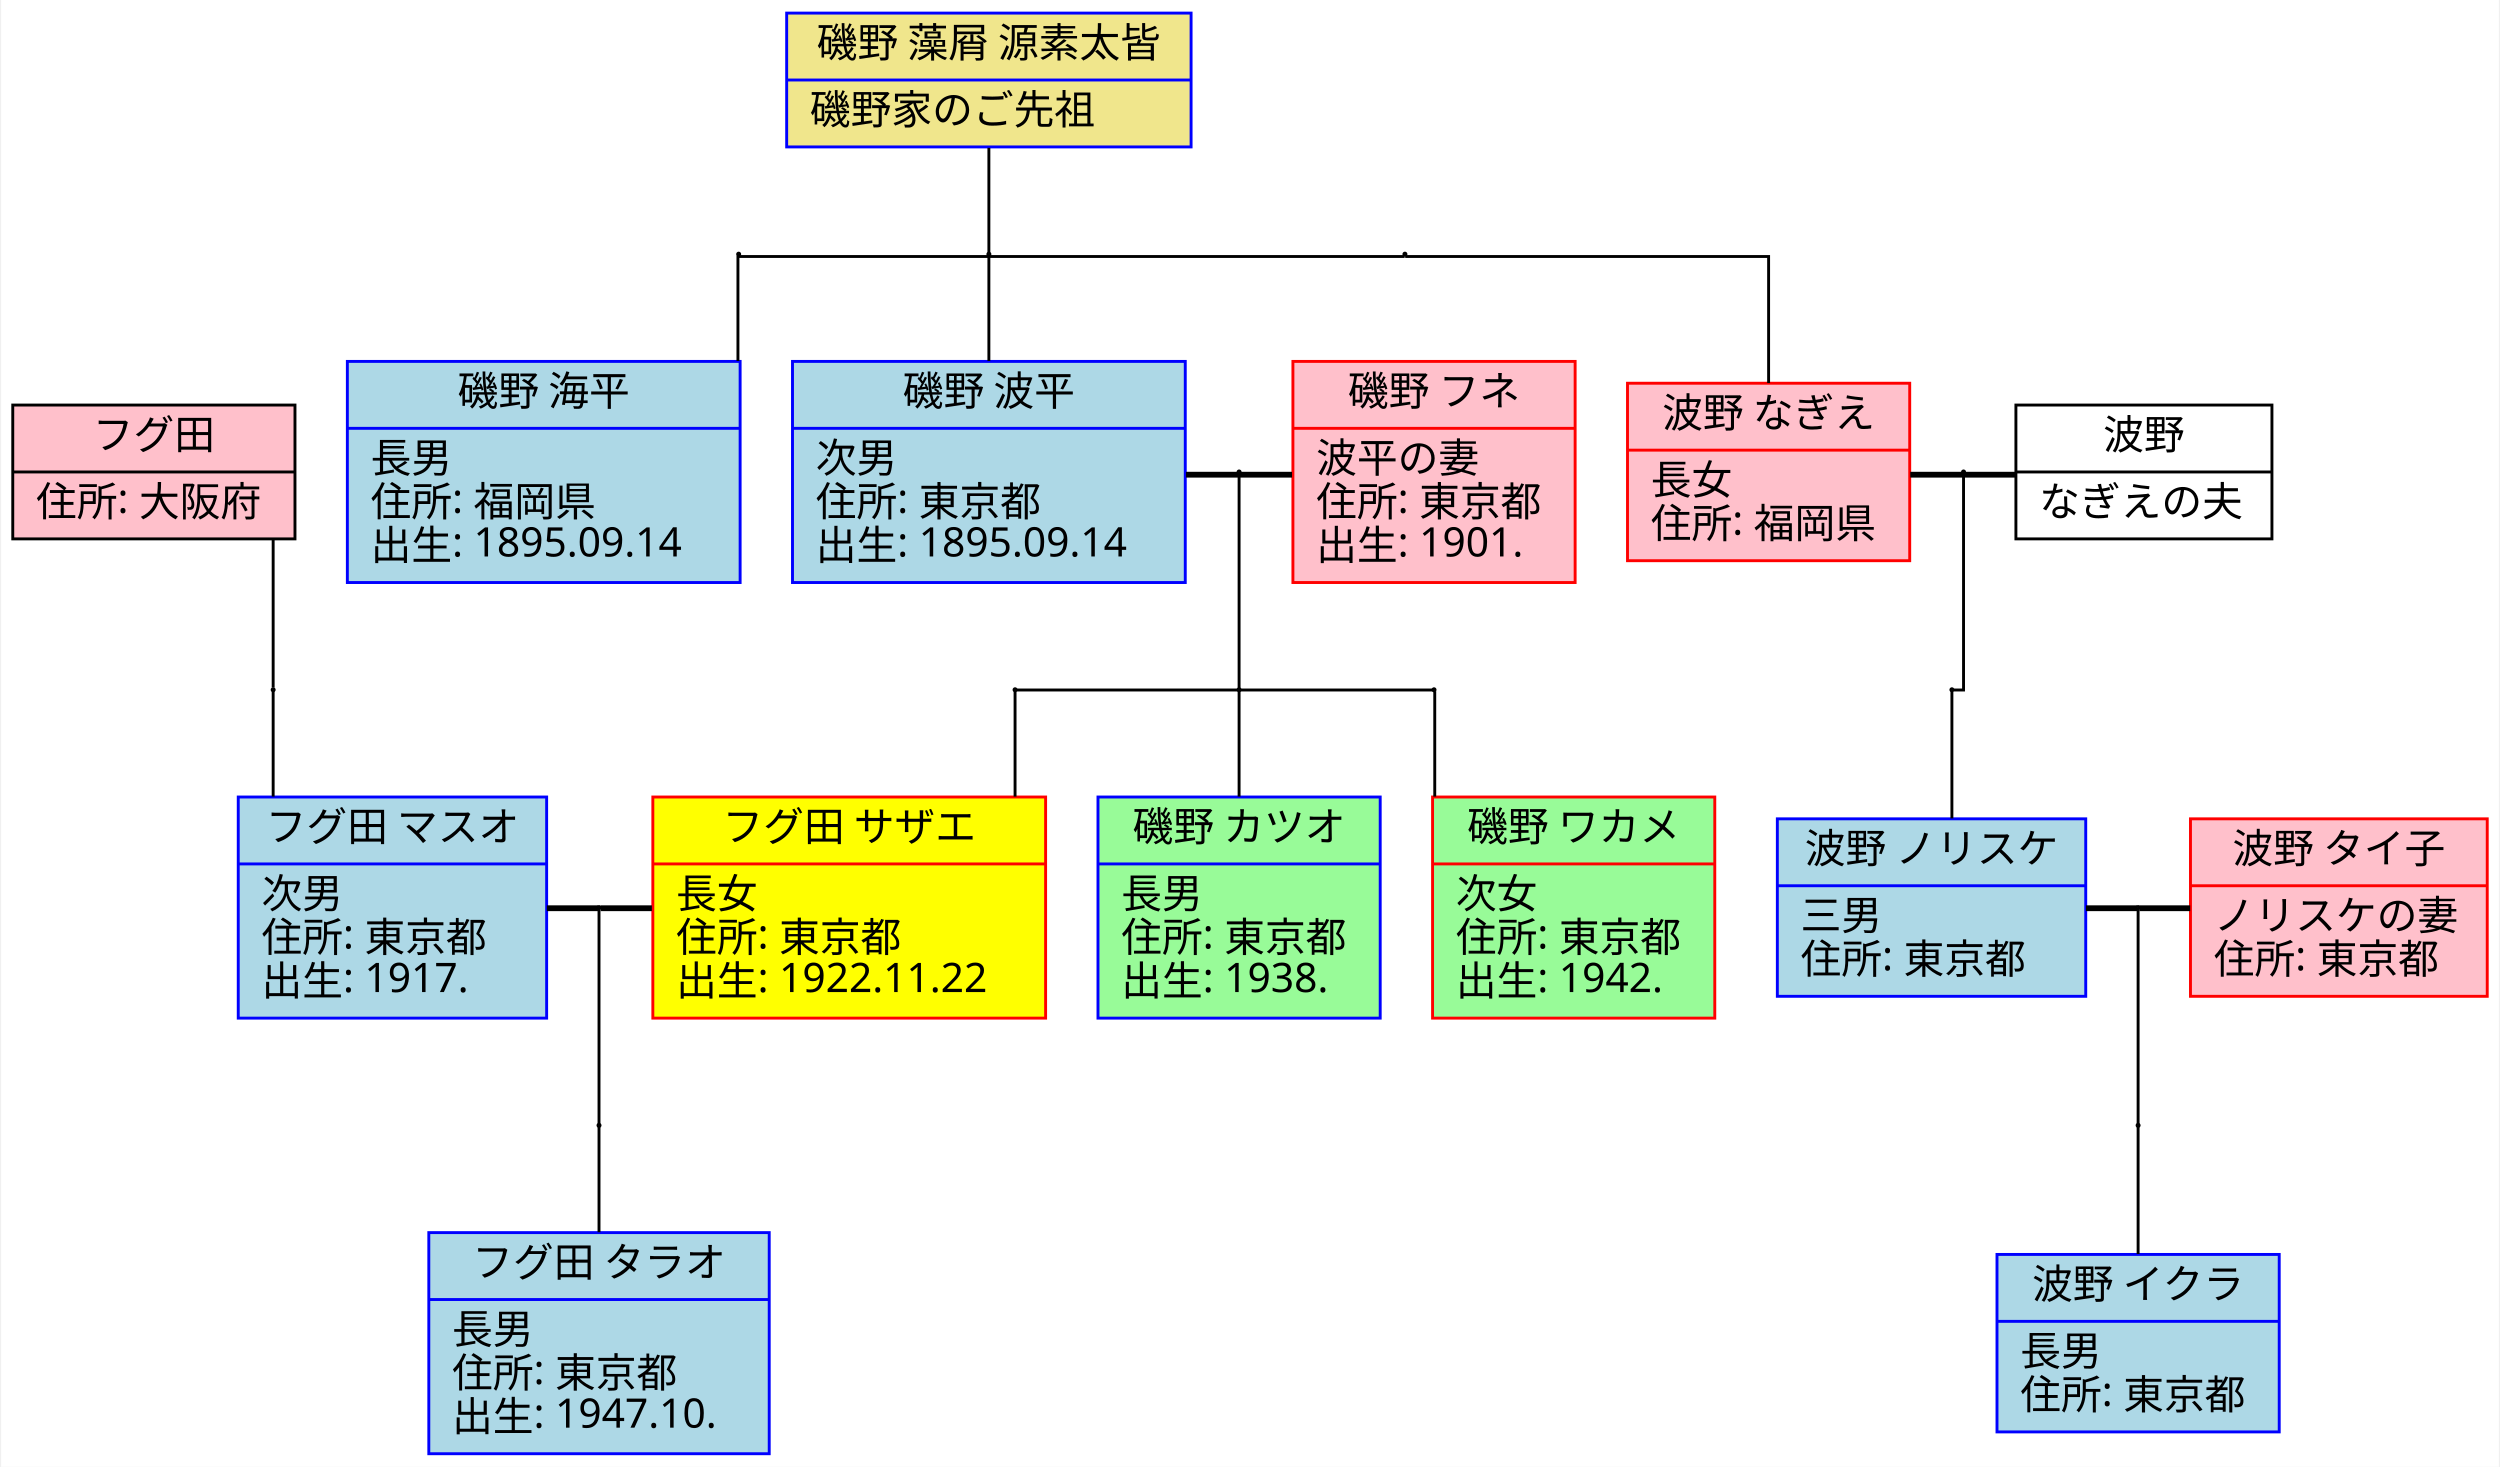
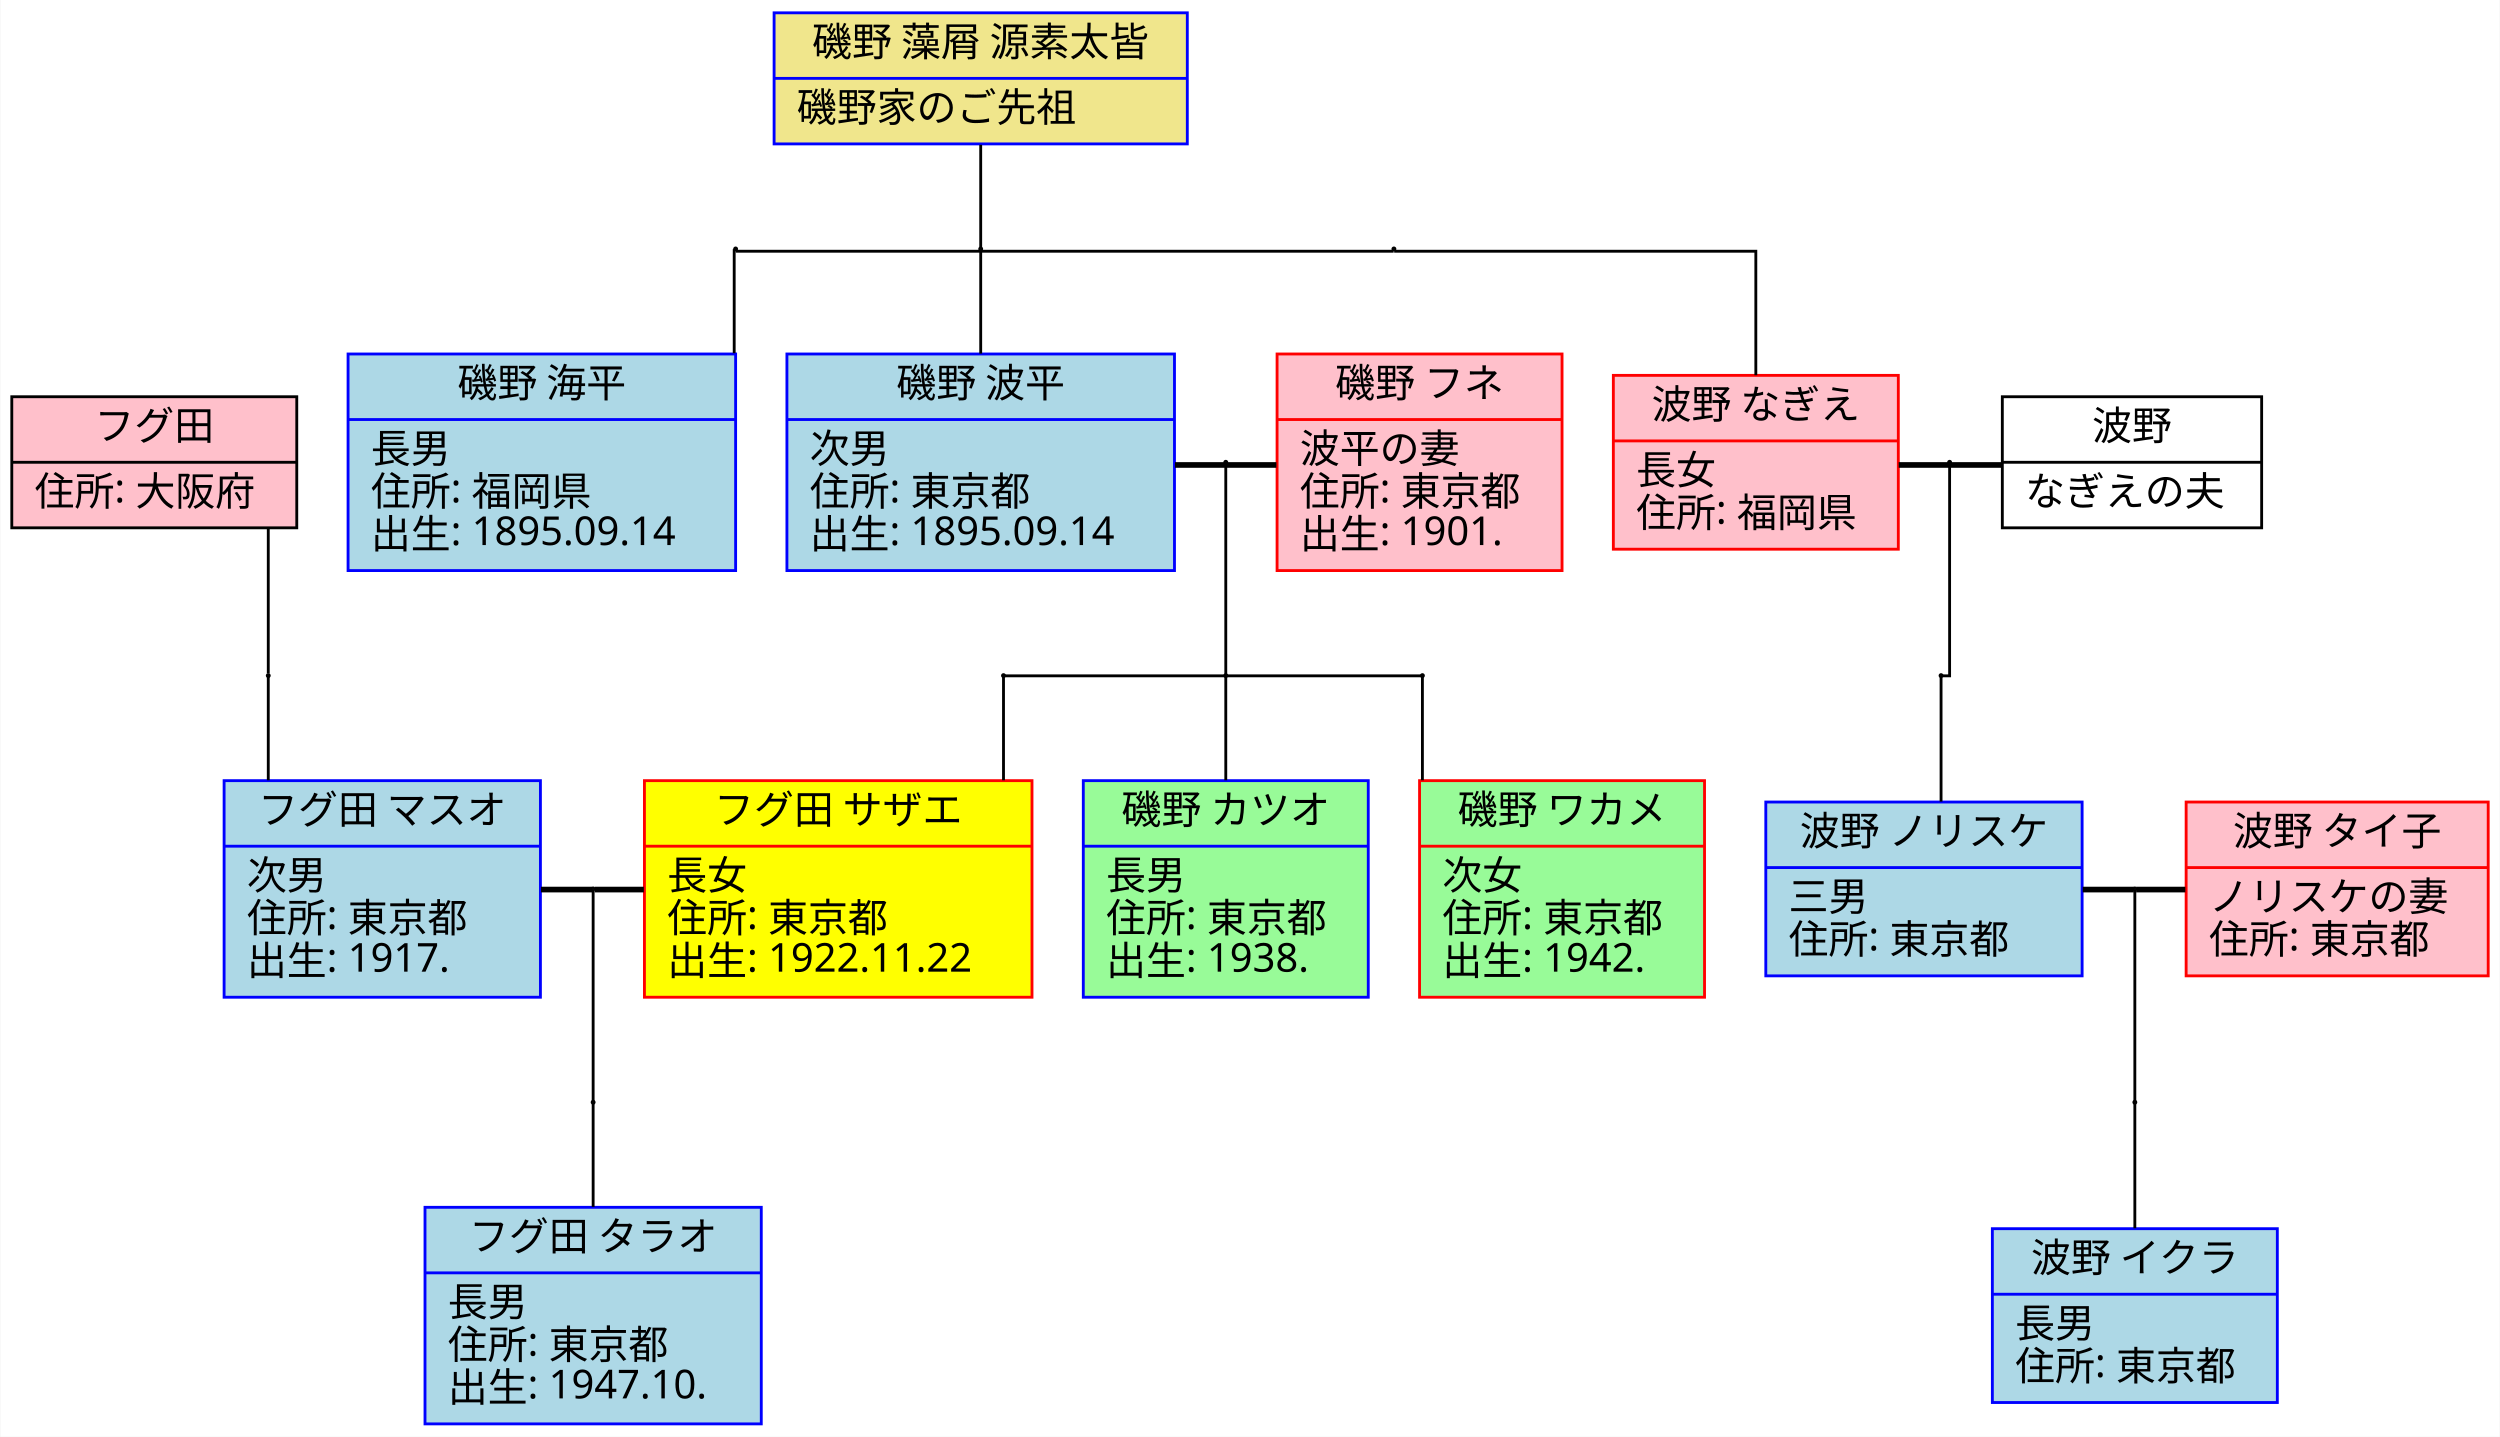
- <svg xmlns="http://www.w3.org/2000/svg" width="859pt" height="504pt" viewBox="0.00 0.00 858.50 504.16">
+ <svg xmlns="http://www.w3.org/2000/svg" width="877pt" height="504pt" viewBox="0.00 0.00 877.00 504.16">
  <g id="graph0" class="graph" transform="scale(1 1) rotate(0) translate(4 500.16)">
-     <polygon fill="white" stroke="none" points="-4,4 -4,-500.16 854.5,-500.16 854.5,4 -4,4" />
+     <polygon fill="white" stroke="none" points="-4,4 -4,-500.16 873,-500.16 873,4 -4,4" />
    <g id="node1" class="node">
-       <polygon fill="khaki" stroke="blue" points="266,-449.66 266,-495.66 405,-495.66 405,-449.66 266,-449.66" />
-       <text text-anchor="middle" x="335.5" y="-480.46" font-family="Sans" font-size="14.00">磯野 藻屑 源素太皆</text>
-       <polyline fill="none" stroke="blue" points="266,-472.66 405,-472.66 " />
-       <text text-anchor="start" x="274" y="-457.46" font-family="Sans" font-size="14.00">磯野家のご先祖</text>
+       <polygon fill="khaki" stroke="blue" points="267.5,-449.66 267.5,-495.66 412.5,-495.66 412.5,-449.66 267.5,-449.66" />
+       <text text-anchor="middle" x="340" y="-480.46" font-family="Sans" font-size="14.00">磯野 藻屑 源素太皆</text>
+       <polyline fill="none" stroke="blue" points="267.5,-472.66 412.5,-472.66 " />
+       <text text-anchor="start" x="275.5" y="-457.46" font-family="Sans" font-size="14.00">磯野家のご先祖</text>
    </g>
    <g id="node17" class="node">
-       <ellipse fill="black" stroke="black" cx="335.5" cy="-412.8" rx="0.36" ry="0.36" />
+       <ellipse fill="black" stroke="black" cx="340" cy="-412.8" rx="0.36" ry="0.36" />
    </g>
    <g id="edge10" class="edge">
-       <path fill="none" stroke="black" d="M335.5,-449.345C335.5,-434.113 335.5,-416.475 335.5,-413.302" />
+       <path fill="none" stroke="black" d="M340,-449.345C340,-434.113 340,-416.475 340,-413.302" />
    </g>
    <g id="node2" class="node">
-       <polygon fill="pink" stroke="black" points="0,-314.94 0,-360.94 97,-360.94 97,-314.94 0,-314.94" />
-       <text text-anchor="middle" x="48.5" y="-345.74" font-family="Sans" font-size="14.00">フグ田</text>
-       <polyline fill="none" stroke="black" points="0,-337.94 97,-337.94 " />
+       <polygon fill="pink" stroke="black" points="0,-314.94 0,-360.94 100,-360.94 100,-314.94 0,-314.94" />
+       <text text-anchor="middle" x="50" y="-345.74" font-family="Sans" font-size="14.00">フグ田</text>
+       <polyline fill="none" stroke="black" points="0,-337.94 100,-337.94 " />
      <text text-anchor="start" x="8" y="-322.74" font-family="Sans" font-size="14.00">住所: 大阪府</text>
    </g>
    <g id="node3" class="node">
-       <polygon fill="lightblue" stroke="blue" points="115,-299.94 115,-375.94 250,-375.94 250,-299.94 115,-299.94" />
-       <text text-anchor="middle" x="182.5" y="-360.74" font-family="Sans" font-size="14.00">磯野 海平</text>
-       <polyline fill="none" stroke="blue" points="115,-352.94 250,-352.94 " />
-       <text text-anchor="start" x="123" y="-337.74" font-family="Sans" font-size="14.00">長男</text>
-       <text text-anchor="start" x="123" y="-322.74" font-family="Sans" font-size="14.00">住所: 福岡県</text>
-       <text text-anchor="start" x="123" y="-307.74" font-family="Sans" font-size="14.00">出生: 1895.09.14</text>
+       <polygon fill="lightblue" stroke="blue" points="118,-299.94 118,-375.94 254,-375.94 254,-299.94 118,-299.94" />
+       <text text-anchor="middle" x="186" y="-360.74" font-family="Sans" font-size="14.00">磯野 海平</text>
+       <polyline fill="none" stroke="blue" points="118,-352.94 254,-352.94 " />
+       <text text-anchor="start" x="126" y="-337.74" font-family="Sans" font-size="14.00">長男</text>
+       <text text-anchor="start" x="126" y="-322.74" font-family="Sans" font-size="14.00">住所: 福岡県</text>
+       <text text-anchor="start" x="126" y="-307.74" font-family="Sans" font-size="14.00">出生: 1895.09.14</text>
    </g>
    <g id="node19" class="node">
-       <ellipse fill="black" stroke="black" cx="89.5" cy="-263.08" rx="0.36" ry="0.36" />
+       <ellipse fill="black" stroke="black" cx="90" cy="-263.08" rx="0.36" ry="0.36" />
    </g>
    <g id="edge14" class="edge">
-       <path fill="none" stroke="black" d="M89.5,-314.664C89.5,-294.749 89.5,-268.565 89.5,-263.83" />
+       <path fill="none" stroke="black" d="M90,-314.664C90,-294.749 90,-268.565 90,-263.83" />
    </g>
    <g id="node4" class="node">
-       <polygon fill="lightblue" stroke="blue" points="268,-299.94 268,-375.94 403,-375.94 403,-299.94 268,-299.94" />
-       <text text-anchor="middle" x="335.5" y="-360.74" font-family="Sans" font-size="14.00">磯野 波平</text>
-       <polyline fill="none" stroke="blue" points="268,-352.94 403,-352.94 " />
-       <text text-anchor="start" x="276" y="-337.74" font-family="Sans" font-size="14.00">次男</text>
-       <text text-anchor="start" x="276" y="-322.74" font-family="Sans" font-size="14.00">住所: 東京都</text>
-       <text text-anchor="start" x="276" y="-307.74" font-family="Sans" font-size="14.00">出生: 1895.09.14</text>
+       <polygon fill="lightblue" stroke="blue" points="272,-299.94 272,-375.94 408,-375.94 408,-299.94 272,-299.94" />
+       <text text-anchor="middle" x="340" y="-360.74" font-family="Sans" font-size="14.00">磯野 波平</text>
+       <polyline fill="none" stroke="blue" points="272,-352.94 408,-352.94 " />
+       <text text-anchor="start" x="280" y="-337.74" font-family="Sans" font-size="14.00">次男</text>
+       <text text-anchor="start" x="280" y="-322.74" font-family="Sans" font-size="14.00">住所: 東京都</text>
+       <text text-anchor="start" x="280" y="-307.74" font-family="Sans" font-size="14.00">出生: 1895.09.14</text>
    </g>
    <g id="node6" class="node">
-       <polygon fill="pink" stroke="red" points="555,-307.44 555,-368.44 652,-368.44 652,-307.44 555,-307.44" />
-       <text text-anchor="middle" x="603.5" y="-353.24" font-family="Sans" font-size="14.00">波野 なぎえ</text>
-       <polyline fill="none" stroke="red" points="555,-345.44 652,-345.44 " />
-       <text text-anchor="start" x="563" y="-330.24" font-family="Sans" font-size="14.00">長女</text>
-       <text text-anchor="start" x="563" y="-315.24" font-family="Sans" font-size="14.00">住所: 福岡県</text>
+       <polygon fill="pink" stroke="red" points="562,-307.44 562,-368.44 662,-368.44 662,-307.44 562,-307.44" />
+       <text text-anchor="middle" x="612" y="-353.24" font-family="Sans" font-size="14.00">波野 なぎえ</text>
+       <polyline fill="none" stroke="red" points="562,-345.44 662,-345.44 " />
+       <text text-anchor="start" x="570" y="-330.24" font-family="Sans" font-size="14.00">長女</text>
+       <text text-anchor="start" x="570" y="-315.24" font-family="Sans" font-size="14.00">住所: 福岡県</text>
    </g>
    <g id="node20" class="node">
-       <ellipse fill="black" stroke="black" cx="421.5" cy="-337.94" rx="0.36" ry="0.36" />
+       <ellipse fill="black" stroke="black" cx="426" cy="-337.94" rx="0.36" ry="0.36" />
    </g>
    <g id="edge16" class="edge">
-       <path fill="none" stroke="black" stroke-width="2" d="M403.262,-337C413.254,-337 420.541,-337 421.412,-337" />
+       <path fill="none" stroke="black" stroke-width="2" d="M408.181,-337C417.966,-337 425.065,-337 425.915,-337" />
    </g>
    <g id="node5" class="node">
-       <polygon fill="pink" stroke="red" points="440,-299.94 440,-375.94 537,-375.94 537,-299.94 440,-299.94" />
-       <text text-anchor="middle" x="488.5" y="-360.74" font-family="Sans" font-size="14.00">磯野 フネ</text>
-       <polyline fill="none" stroke="red" points="440,-352.94 537,-352.94 " />
-       <text text-anchor="start" x="448" y="-337.74" font-family="Sans" font-size="14.00">波平の妻</text>
-       <text text-anchor="start" x="448" y="-322.74" font-family="Sans" font-size="14.00">住所: 東京都</text>
-       <text text-anchor="start" x="448" y="-307.74" font-family="Sans" font-size="14.00">出生: 1901.</text>
+       <polygon fill="pink" stroke="red" points="444,-299.94 444,-375.94 544,-375.94 544,-299.94 444,-299.94" />
+       <text text-anchor="middle" x="494" y="-360.74" font-family="Sans" font-size="14.00">磯野 フネ</text>
+       <polyline fill="none" stroke="red" points="444,-352.94 544,-352.94 " />
+       <text text-anchor="start" x="452" y="-337.74" font-family="Sans" font-size="14.00">波平の妻</text>
+       <text text-anchor="start" x="452" y="-322.74" font-family="Sans" font-size="14.00">住所: 東京都</text>
+       <text text-anchor="start" x="452" y="-307.74" font-family="Sans" font-size="14.00">出生: 1901.</text>
    </g>
    <g id="node24" class="node">
-       <ellipse fill="black" stroke="black" cx="670.5" cy="-337.94" rx="0.36" ry="0.36" />
+       <ellipse fill="black" stroke="black" cx="680" cy="-337.94" rx="0.36" ry="0.36" />
    </g>
    <g id="edge24" class="edge">
-       <path fill="none" stroke="black" stroke-width="2" d="M652.192,-337C661.934,-337 669.501,-337 670.409,-337" />
+       <path fill="none" stroke="black" stroke-width="2" d="M662.134,-337C671.689,-337 679.031,-337 679.911,-337" />
    </g>
    <g id="node7" class="node">
-       <polygon fill="none" stroke="black" points="688.5,-314.94 688.5,-360.94 776.5,-360.94 776.5,-314.94 688.5,-314.94" />
-       <text text-anchor="middle" x="732.5" y="-345.74" font-family="Sans" font-size="14.00">波野</text>
-       <polyline fill="none" stroke="black" points="688.5,-337.94 776.5,-337.94 " />
-       <text text-anchor="start" x="696.5" y="-322.74" font-family="Sans" font-size="14.00">なぎえの夫</text>
+       <polygon fill="none" stroke="black" points="698.5,-314.94 698.5,-360.94 789.5,-360.94 789.5,-314.94 698.5,-314.94" />
+       <text text-anchor="middle" x="744" y="-345.74" font-family="Sans" font-size="14.00">波野</text>
+       <polyline fill="none" stroke="black" points="698.5,-337.94 789.5,-337.94 " />
+       <text text-anchor="start" x="706.5" y="-322.74" font-family="Sans" font-size="14.00">なぎえの夫</text>
    </g>
    <g id="node8" class="node">
-       <polygon fill="lightblue" stroke="blue" points="77.5,-150.22 77.5,-226.22 183.5,-226.22 183.5,-150.22 77.5,-150.22" />
-       <text text-anchor="middle" x="130.5" y="-211.02" font-family="Sans" font-size="14.00">フグ田 マスオ</text>
-       <polyline fill="none" stroke="blue" points="77.5,-203.22 183.5,-203.22 " />
-       <text text-anchor="start" x="85.5" y="-188.02" font-family="Sans" font-size="14.00">次男</text>
-       <text text-anchor="start" x="85.5" y="-173.02" font-family="Sans" font-size="14.00">住所: 東京都</text>
-       <text text-anchor="start" x="85.5" y="-158.02" font-family="Sans" font-size="14.00">出生: 1917.</text>
+       <polygon fill="lightblue" stroke="blue" points="74.5,-150.22 74.5,-226.22 185.5,-226.22 185.5,-150.22 74.5,-150.22" />
+       <text text-anchor="middle" x="130" y="-211.02" font-family="Sans" font-size="14.00">フグ田 マスオ</text>
+       <polyline fill="none" stroke="blue" points="74.5,-203.22 185.5,-203.22 " />
+       <text text-anchor="start" x="82.5" y="-188.02" font-family="Sans" font-size="14.00">次男</text>
+       <text text-anchor="start" x="82.5" y="-173.02" font-family="Sans" font-size="14.00">住所: 東京都</text>
+       <text text-anchor="start" x="82.5" y="-158.02" font-family="Sans" font-size="14.00">出生: 1917.</text>
    </g>
    <g id="node9" class="node">
-       <polygon fill="yellow" stroke="red" points="220,-150.22 220,-226.22 355,-226.22 355,-150.22 220,-150.22" />
-       <text text-anchor="middle" x="287.5" y="-211.02" font-family="Sans" font-size="14.00">フグ田 サザエ</text>
-       <polyline fill="none" stroke="red" points="220,-203.22 355,-203.22 " />
-       <text text-anchor="start" x="228" y="-188.02" font-family="Sans" font-size="14.00">長女</text>
-       <text text-anchor="start" x="228" y="-173.02" font-family="Sans" font-size="14.00">住所: 東京都</text>
-       <text text-anchor="start" x="228" y="-158.02" font-family="Sans" font-size="14.00">出生: 1922.11.22</text>
+       <polygon fill="yellow" stroke="red" points="222,-150.22 222,-226.22 358,-226.22 358,-150.22 222,-150.22" />
+       <text text-anchor="middle" x="290" y="-211.02" font-family="Sans" font-size="14.00">フグ田 サザエ</text>
+       <polyline fill="none" stroke="red" points="222,-203.22 358,-203.22 " />
+       <text text-anchor="start" x="230" y="-188.02" font-family="Sans" font-size="14.00">長女</text>
+       <text text-anchor="start" x="230" y="-173.02" font-family="Sans" font-size="14.00">住所: 東京都</text>
+       <text text-anchor="start" x="230" y="-158.02" font-family="Sans" font-size="14.00">出生: 1922.11.22</text>
    </g>
    <g id="node26" class="node">
-       <ellipse fill="black" stroke="black" cx="201.5" cy="-188.22" rx="0.36" ry="0.36" />
+       <ellipse fill="black" stroke="black" cx="204" cy="-188.22" rx="0.36" ry="0.36" />
    </g>
    <g id="edge28" class="edge">
-       <path fill="none" stroke="black" stroke-width="2" d="M183.584,-188C192.572,-188 199.548,-188 201.151,-188" />
+       <path fill="none" stroke="black" stroke-width="2" d="M185.708,-188C194.907,-188 202.013,-188 203.645,-188" />
    </g>
    <g id="node10" class="node">
-       <polygon fill="palegreen" stroke="blue" points="373,-150.22 373,-226.22 470,-226.22 470,-150.22 373,-150.22" />
-       <text text-anchor="middle" x="421.5" y="-211.02" font-family="Sans" font-size="14.00">磯野 カツオ</text>
-       <polyline fill="none" stroke="blue" points="373,-203.22 470,-203.22 " />
-       <text text-anchor="start" x="381" y="-188.02" font-family="Sans" font-size="14.00">長男</text>
-       <text text-anchor="start" x="381" y="-173.02" font-family="Sans" font-size="14.00">住所: 東京都</text>
-       <text text-anchor="start" x="381" y="-158.02" font-family="Sans" font-size="14.00">出生: 1938.</text>
+       <polygon fill="palegreen" stroke="blue" points="376,-150.22 376,-226.22 476,-226.22 476,-150.22 376,-150.22" />
+       <text text-anchor="middle" x="426" y="-211.02" font-family="Sans" font-size="14.00">磯野 カツオ</text>
+       <polyline fill="none" stroke="blue" points="376,-203.22 476,-203.22 " />
+       <text text-anchor="start" x="384" y="-188.02" font-family="Sans" font-size="14.00">長男</text>
+       <text text-anchor="start" x="384" y="-173.02" font-family="Sans" font-size="14.00">住所: 東京都</text>
+       <text text-anchor="start" x="384" y="-158.02" font-family="Sans" font-size="14.00">出生: 1938.</text>
    </g>
    <g id="node11" class="node">
-       <polygon fill="palegreen" stroke="red" points="488,-150.22 488,-226.22 585,-226.22 585,-150.22 488,-150.22" />
-       <text text-anchor="middle" x="536.5" y="-211.02" font-family="Sans" font-size="14.00">磯野 ワカメ</text>
-       <polyline fill="none" stroke="red" points="488,-203.22 585,-203.22 " />
-       <text text-anchor="start" x="496" y="-188.02" font-family="Sans" font-size="14.00">次女</text>
-       <text text-anchor="start" x="496" y="-173.02" font-family="Sans" font-size="14.00">住所: 東京都</text>
-       <text text-anchor="start" x="496" y="-158.02" font-family="Sans" font-size="14.00">出生: 1942.</text>
+       <polygon fill="palegreen" stroke="red" points="494,-150.22 494,-226.22 594,-226.22 594,-150.22 494,-150.22" />
+       <text text-anchor="middle" x="544" y="-211.02" font-family="Sans" font-size="14.00">磯野 ワカメ</text>
+       <polyline fill="none" stroke="red" points="494,-203.22 594,-203.22 " />
+       <text text-anchor="start" x="502" y="-188.02" font-family="Sans" font-size="14.00">次女</text>
+       <text text-anchor="start" x="502" y="-173.02" font-family="Sans" font-size="14.00">住所: 東京都</text>
+       <text text-anchor="start" x="502" y="-158.02" font-family="Sans" font-size="14.00">出生: 1942.</text>
    </g>
    <g id="node12" class="node">
-       <polygon fill="lightblue" stroke="blue" points="606.5,-157.72 606.5,-218.72 712.5,-218.72 712.5,-157.72 606.5,-157.72" />
-       <text text-anchor="middle" x="659.5" y="-203.52" font-family="Sans" font-size="14.00">波野 ノリスケ</text>
-       <polyline fill="none" stroke="blue" points="606.5,-195.72 712.5,-195.72 " />
-       <text text-anchor="start" x="614.5" y="-180.52" font-family="Sans" font-size="14.00">三男</text>
-       <text text-anchor="start" x="614.5" y="-165.52" font-family="Sans" font-size="14.00">住所: 東京都</text>
+       <polygon fill="lightblue" stroke="blue" points="615.5,-157.72 615.5,-218.72 726.5,-218.72 726.5,-157.72 615.5,-157.72" />
+       <text text-anchor="middle" x="671" y="-203.52" font-family="Sans" font-size="14.00">波野 ノリスケ</text>
+       <polyline fill="none" stroke="blue" points="615.5,-195.72 726.5,-195.72 " />
+       <text text-anchor="start" x="623.5" y="-180.52" font-family="Sans" font-size="14.00">三男</text>
+       <text text-anchor="start" x="623.5" y="-165.52" font-family="Sans" font-size="14.00">住所: 東京都</text>
    </g>
    <g id="node28" class="node">
-       <ellipse fill="black" stroke="black" cx="730.5" cy="-188.22" rx="0.36" ry="0.36" />
+       <ellipse fill="black" stroke="black" cx="745" cy="-188.22" rx="0.36" ry="0.36" />
    </g>
    <g id="edge32" class="edge">
-       <path fill="none" stroke="black" stroke-width="2" d="M712.584,-188C721.572,-188 728.548,-188 730.151,-188" />
+       <path fill="none" stroke="black" stroke-width="2" d="M726.708,-188C735.907,-188 743.013,-188 744.645,-188" />
    </g>
    <g id="node13" class="node">
-       <polygon fill="pink" stroke="red" points="748.5,-157.72 748.5,-218.72 850.5,-218.72 850.5,-157.72 748.5,-157.72" />
-       <text text-anchor="middle" x="799.5" y="-203.52" font-family="Sans" font-size="14.00">波野 タイ子</text>
-       <polyline fill="none" stroke="red" points="748.5,-195.72 850.5,-195.72 " />
-       <text text-anchor="start" x="756.5" y="-180.52" font-family="Sans" font-size="14.00">ノリスケの妻</text>
-       <text text-anchor="start" x="756.5" y="-165.52" font-family="Sans" font-size="14.00">住所: 東京都</text>
+       <polygon fill="pink" stroke="red" points="763,-157.72 763,-218.72 869,-218.72 869,-157.72 763,-157.72" />
+       <text text-anchor="middle" x="816" y="-203.52" font-family="Sans" font-size="14.00">波野 タイ子</text>
+       <polyline fill="none" stroke="red" points="763,-195.72 869,-195.72 " />
+       <text text-anchor="start" x="771" y="-180.52" font-family="Sans" font-size="14.00">ノリスケの妻</text>
+       <text text-anchor="start" x="771" y="-165.52" font-family="Sans" font-size="14.00">住所: 東京都</text>
    </g>
    <g id="node14" class="node">
-       <polygon fill="lightblue" stroke="blue" points="143,-0.5 143,-76.5 260,-76.5 260,-0.5 143,-0.5" />
-       <text text-anchor="middle" x="201.5" y="-61.3" font-family="Sans" font-size="14.00">フグ田 タラオ</text>
-       <polyline fill="none" stroke="blue" points="143,-53.5 260,-53.5 " />
-       <text text-anchor="start" x="151" y="-38.3" font-family="Sans" font-size="14.00">長男</text>
-       <text text-anchor="start" x="151" y="-23.3" font-family="Sans" font-size="14.00">住所: 東京都</text>
-       <text text-anchor="start" x="151" y="-8.3" font-family="Sans" font-size="14.00">出生: 1947.10.</text>
+       <polygon fill="lightblue" stroke="blue" points="145,-0.5 145,-76.5 263,-76.5 263,-0.5 145,-0.5" />
+       <text text-anchor="middle" x="204" y="-61.3" font-family="Sans" font-size="14.00">フグ田 タラオ</text>
+       <polyline fill="none" stroke="blue" points="145,-53.5 263,-53.5 " />
+       <text text-anchor="start" x="153" y="-38.3" font-family="Sans" font-size="14.00">長男</text>
+       <text text-anchor="start" x="153" y="-23.3" font-family="Sans" font-size="14.00">住所: 東京都</text>
+       <text text-anchor="start" x="153" y="-8.3" font-family="Sans" font-size="14.00">出生: 1947.10.</text>
    </g>
    <g id="node15" class="node">
-       <polygon fill="lightblue" stroke="blue" points="682,-8 682,-69 779,-69 779,-8 682,-8" />
-       <text text-anchor="middle" x="730.5" y="-53.8" font-family="Sans" font-size="14.00">波野 イクラ</text>
-       <polyline fill="none" stroke="blue" points="682,-46 779,-46 " />
-       <text text-anchor="start" x="690" y="-30.8" font-family="Sans" font-size="14.00">長男</text>
-       <text text-anchor="start" x="690" y="-15.8" font-family="Sans" font-size="14.00">住所: 東京都</text>
+       <polygon fill="lightblue" stroke="blue" points="695,-8 695,-69 795,-69 795,-8 695,-8" />
+       <text text-anchor="middle" x="745" y="-53.8" font-family="Sans" font-size="14.00">波野 イクラ</text>
+       <polyline fill="none" stroke="blue" points="695,-46 795,-46 " />
+       <text text-anchor="start" x="703" y="-30.8" font-family="Sans" font-size="14.00">長男</text>
+       <text text-anchor="start" x="703" y="-15.8" font-family="Sans" font-size="14.00">住所: 東京都</text>
    </g>
    <g id="node16" class="node">
-       <ellipse fill="black" stroke="black" cx="249.5" cy="-412.8" rx="0.36" ry="0.36" />
+       <ellipse fill="black" stroke="black" cx="254" cy="-412.8" rx="0.36" ry="0.36" />
    </g>
    <g id="edge11" class="edge">
-       <path fill="none" stroke="black" d="M249.25,-412.322C249.25,-409.333 249.25,-392.803 249.25,-376.083" />
+       <path fill="none" stroke="black" d="M253.5,-412.746C253.5,-411.648 253.5,-394.063 253.5,-376.22" />
    </g>
    <g id="edge8" class="edge">
-       <path fill="none" stroke="black" d="M249.562,-412C252.126,-412 332.916,-412 335.44,-412" />
+       <path fill="none" stroke="black" d="M254.062,-412C256.626,-412 337.416,-412 339.94,-412" />
    </g>
    <g id="edge12" class="edge">
-       <path fill="none" stroke="black" d="M335.5,-412.322C335.5,-409.333 335.5,-392.803 335.5,-376.083" />
+       <path fill="none" stroke="black" d="M340,-412.322C340,-409.333 340,-392.803 340,-376.083" />
    </g>
    <g id="node18" class="node">
-       <ellipse fill="black" stroke="black" cx="478.5" cy="-412.8" rx="0.36" ry="0.36" />
+       <ellipse fill="black" stroke="black" cx="485" cy="-412.8" rx="0.36" ry="0.36" />
    </g>
    <g id="edge9" class="edge">
-       <path fill="none" stroke="black" d="M335.604,-412C339.866,-412 474.203,-412 478.4,-412" />
+       <path fill="none" stroke="black" d="M340.105,-412C344.427,-412 480.642,-412 484.898,-412" />
    </g>
    <g id="edge13" class="edge">
-       <path fill="none" stroke="black" d="M478.591,-412C482.376,-412 603.5,-412 603.5,-412 603.5,-412 603.5,-388.891 603.5,-368.491" />
+       <path fill="none" stroke="black" d="M485.092,-412C488.938,-412 612,-412 612,-412 612,-412 612,-388.891 612,-368.491" />
    </g>
    <g id="edge15" class="edge">
-       <path fill="none" stroke="black" d="M89.5,-262.602C89.5,-259.613 89.5,-243.083 89.5,-226.363" />
+       <path fill="none" stroke="black" d="M90,-262.602C90,-259.613 90,-243.083 90,-226.363" />
    </g>
    <g id="edge17" class="edge">
-       <path fill="none" stroke="black" stroke-width="2" d="M421.549,-337C422.222,-337 429.83,-337 439.692,-337" />
+       <path fill="none" stroke="black" stroke-width="2" d="M426.049,-337C426.717,-337 434.094,-337 443.761,-337" />
    </g>
    <g id="node22" class="node">
-       <ellipse fill="black" stroke="black" cx="421.5" cy="-263.08" rx="0.36" ry="0.36" />
+       <ellipse fill="black" stroke="black" cx="426" cy="-263.08" rx="0.36" ry="0.36" />
    </g>
    <g id="edge20" class="edge">
-       <path fill="none" stroke="black" d="M421.5,-337.462C421.5,-331.385 421.5,-269.32 421.5,-263.515" />
+       <path fill="none" stroke="black" d="M426,-337.462C426,-331.385 426,-269.32 426,-263.515" />
    </g>
    <g id="node21" class="node">
-       <ellipse fill="black" stroke="black" cx="344.5" cy="-263.08" rx="0.36" ry="0.36" />
+       <ellipse fill="black" stroke="black" cx="348" cy="-263.08" rx="0.36" ry="0.36" />
    </g>
    <g id="edge21" class="edge">
-       <path fill="none" stroke="black" d="M344.5,-262.602C344.5,-259.613 344.5,-243.083 344.5,-226.363" />
+       <path fill="none" stroke="black" d="M348,-262.602C348,-259.613 348,-243.083 348,-226.363" />
    </g>
    <g id="edge18" class="edge">
-       <path fill="none" stroke="black" d="M344.992,-263C351.242,-263 415.081,-263 421.053,-263" />
+       <path fill="none" stroke="black" d="M348.498,-263C354.83,-263 419.498,-263 425.547,-263" />
    </g>
    <g id="edge22" class="edge">
-       <path fill="none" stroke="black" d="M421.5,-262.602C421.5,-259.613 421.5,-243.083 421.5,-226.363" />
+       <path fill="none" stroke="black" d="M426,-262.602C426,-259.613 426,-243.083 426,-226.363" />
    </g>
    <g id="node23" class="node">
-       <ellipse fill="black" stroke="black" cx="488.5" cy="-263.08" rx="0.36" ry="0.36" />
+       <ellipse fill="black" stroke="black" cx="495" cy="-263.08" rx="0.36" ry="0.36" />
    </g>
    <g id="edge19" class="edge">
-       <path fill="none" stroke="black" d="M421.928,-263C427.367,-263 482.915,-263 488.111,-263" />
+       <path fill="none" stroke="black" d="M426.441,-263C432.042,-263 489.248,-263 494.599,-263" />
    </g>
    <g id="edge23" class="edge">
-       <path fill="none" stroke="black" d="M488.75,-262.602C488.75,-259.613 488.75,-243.083 488.75,-226.363" />
+       <path fill="none" stroke="black" d="M495,-262.602C495,-259.613 495,-243.083 495,-226.363" />
    </g>
    <g id="edge25" class="edge">
-       <path fill="none" stroke="black" stroke-width="2" d="M670.545,-337C671.19,-337 678.713,-337 688.308,-337" />
+       <path fill="none" stroke="black" stroke-width="2" d="M680.046,-337C680.713,-337 688.478,-337 698.383,-337" />
    </g>
    <g id="node25" class="node">
-       <ellipse fill="black" stroke="black" cx="666.5" cy="-263.08" rx="0.36" ry="0.36" />
+       <ellipse fill="black" stroke="black" cx="677" cy="-263.08" rx="0.36" ry="0.36" />
    </g>
    <g id="edge26" class="edge">
-       <path fill="none" stroke="black" d="M670.5,-337.461C670.5,-331.079 670.5,-263 670.5,-263 670.5,-263 668.25,-263 667.125,-263" />
+       <path fill="none" stroke="black" d="M680,-337.461C680,-331.079 680,-263 680,-263 680,-263 678.313,-263 677.469,-263" />
    </g>
    <g id="edge27" class="edge">
-       <path fill="none" stroke="black" d="M666.5,-262.602C666.5,-259.165 666.5,-237.819 666.5,-218.871" />
+       <path fill="none" stroke="black" d="M677,-262.602C677,-259.165 677,-237.819 677,-218.871" />
    </g>
    <g id="edge29" class="edge">
-       <path fill="none" stroke="black" stroke-width="2" d="M202.049,-188C203.966,-188 210.733,-188 219.679,-188" />
+       <path fill="none" stroke="black" stroke-width="2" d="M204.549,-188C206.437,-188 213.032,-188 221.78,-188" />
    </g>
    <g id="node27" class="node">
-       <ellipse fill="black" stroke="black" cx="201.5" cy="-113.36" rx="0.36" ry="0.36" />
+       <ellipse fill="black" stroke="black" cx="204" cy="-113.36" rx="0.36" ry="0.36" />
    </g>
    <g id="edge30" class="edge">
-       <path fill="none" stroke="black" d="M201.5,-187.742C201.5,-181.665 201.5,-119.6 201.5,-113.795" />
+       <path fill="none" stroke="black" d="M204,-187.742C204,-181.665 204,-119.6 204,-113.795" />
    </g>
    <g id="edge31" class="edge">
-       <path fill="none" stroke="black" d="M201.5,-112.882C201.5,-109.893 201.5,-93.363 201.5,-76.643" />
+       <path fill="none" stroke="black" d="M204,-112.882C204,-109.893 204,-93.363 204,-76.643" />
    </g>
    <g id="edge33" class="edge">
-       <path fill="none" stroke="black" stroke-width="2" d="M730.941,-188C732.708,-188 739.615,-188 748.409,-188" />
+       <path fill="none" stroke="black" stroke-width="2" d="M745.453,-188C747.225,-188 754.014,-188 762.727,-188" />
    </g>
    <g id="node29" class="node">
-       <ellipse fill="black" stroke="black" cx="730.5" cy="-113.36" rx="0.36" ry="0.36" />
+       <ellipse fill="black" stroke="black" cx="745" cy="-113.36" rx="0.36" ry="0.36" />
    </g>
    <g id="edge34" class="edge">
-       <path fill="none" stroke="black" d="M730.5,-187.742C730.5,-181.665 730.5,-119.6 730.5,-113.795" />
+       <path fill="none" stroke="black" d="M745,-187.742C745,-181.665 745,-119.6 745,-113.795" />
    </g>
    <g id="edge35" class="edge">
-       <path fill="none" stroke="black" d="M730.5,-112.882C730.5,-109.445 730.5,-88.099 730.5,-69.151" />
+       <path fill="none" stroke="black" d="M745,-112.882C745,-109.445 745,-88.099 745,-69.151" />
    </g>
  </g>
</svg>
